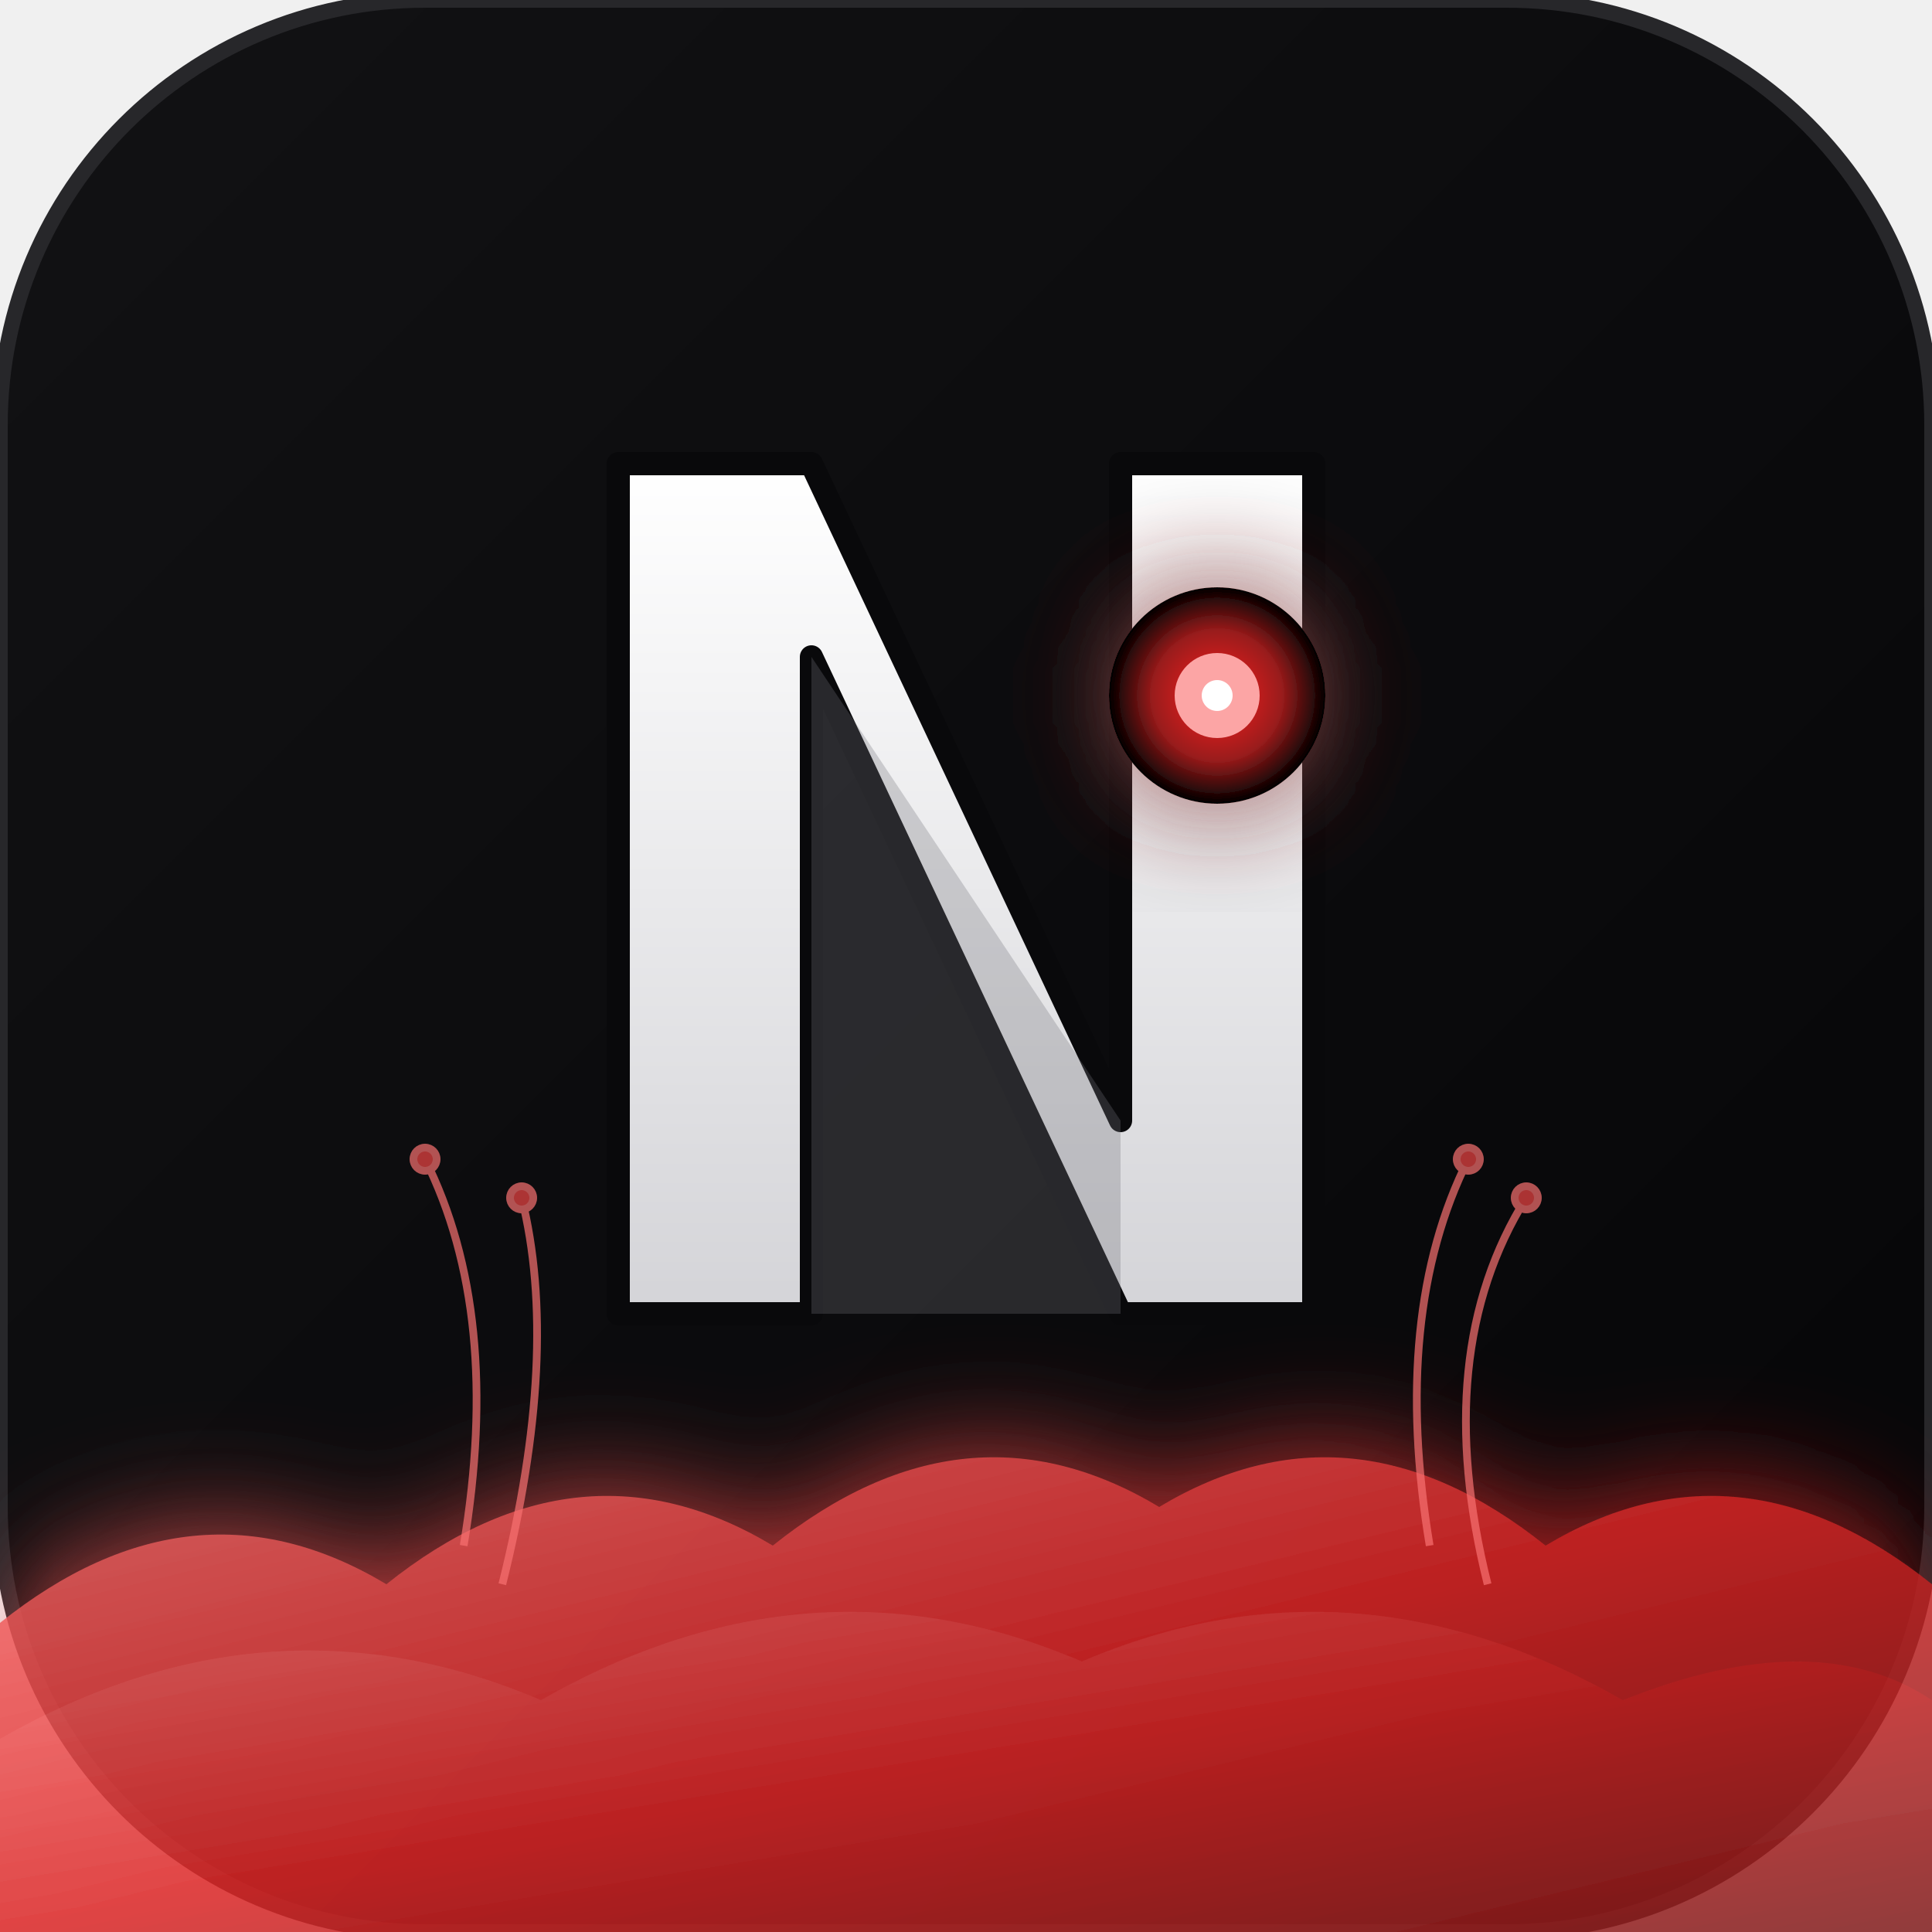
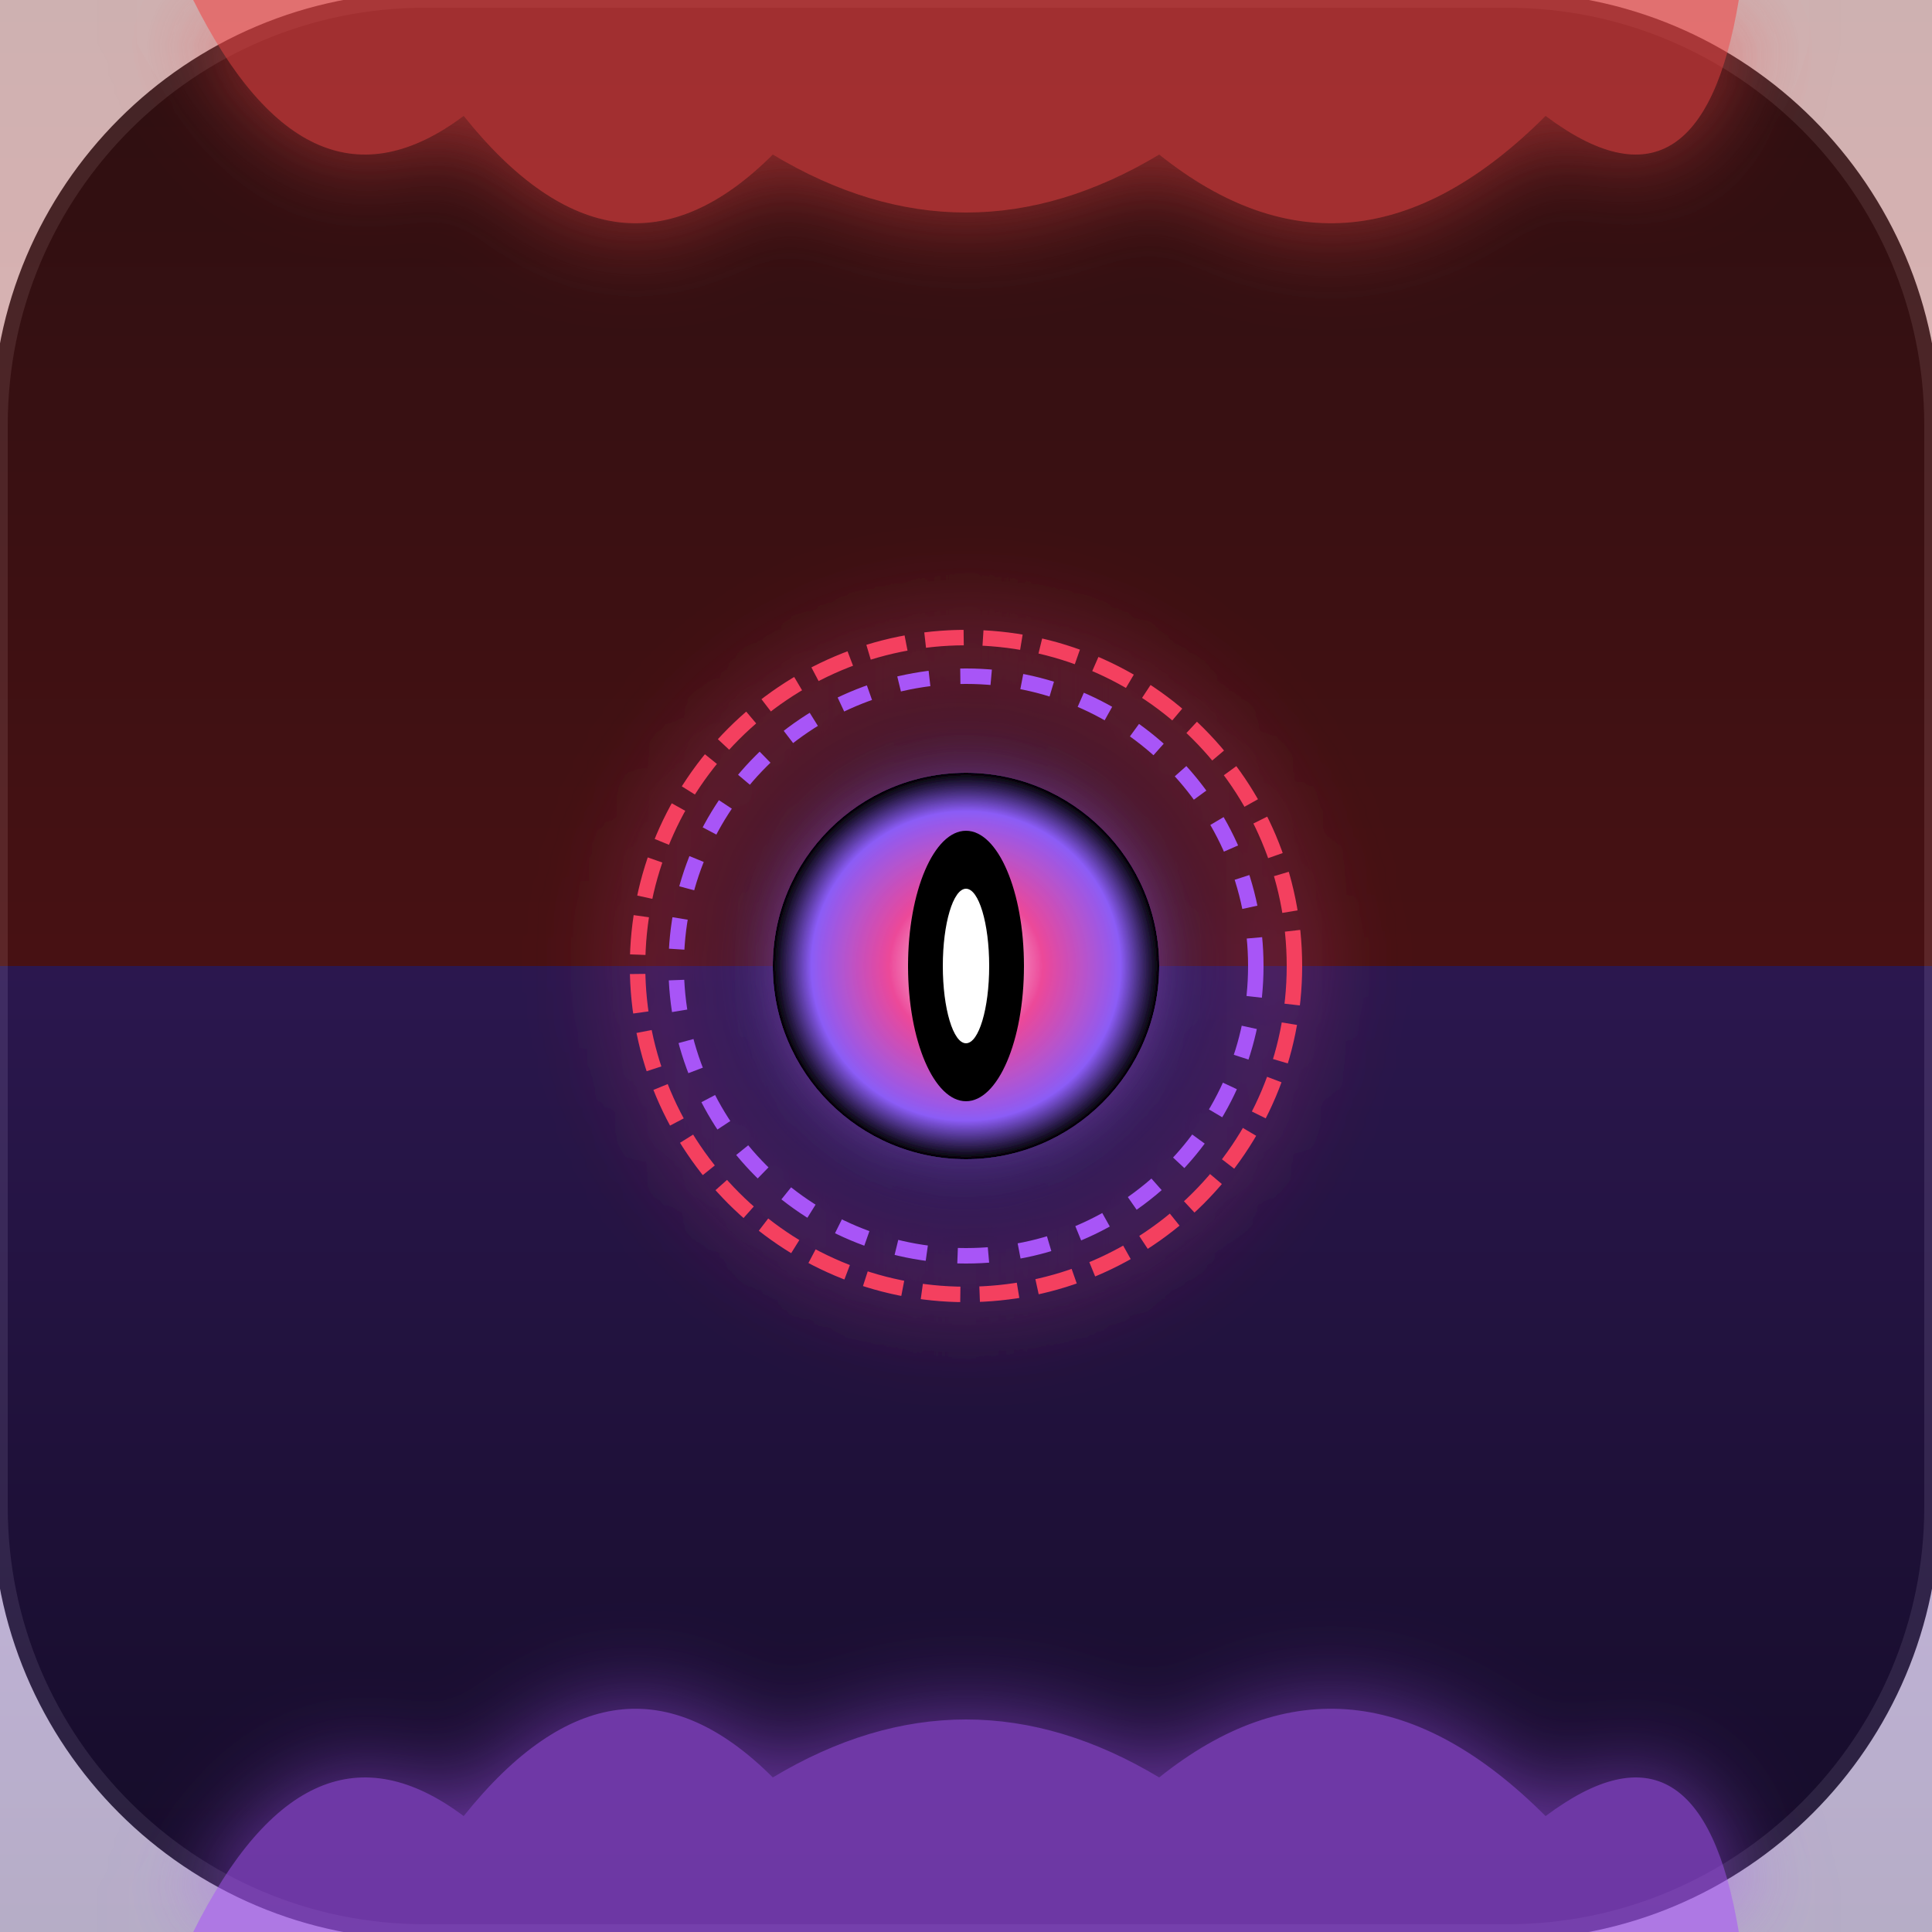
<svg xmlns="http://www.w3.org/2000/svg" viewBox="0 0 500 500" width="100%" height="100%">
  <defs>
-     <linearGradient id="lilyRed" x1="0%" y1="0%" x2="100%" y2="100%">
-       <stop offset="0%" stop-color="#f87171" />
-       <stop offset="50%" stop-color="#dc2626" />
-       <stop offset="100%" stop-color="#7f1d1d" />
+     <linearGradient id="topCrimson" x1="0%" y1="0%" x2="0%" y2="100%">
+       <stop offset="0%" stop-color="#7f1d1d" />
+       <stop offset="100%" stop-color="#dc2626" />
    </linearGradient>
-     <radialGradient id="kakuganGlow" cx="50%" cy="50%" r="50%">
-       <stop offset="0%" stop-color="#ff2222" />
-       <stop offset="60%" stop-color="#991b1b" />
+     <linearGradient id="bottomViolet" x1="0%" y1="0%" x2="0%" y2="100%">
+       <stop offset="0%" stop-color="#7c3aed" />
+       <stop offset="100%" stop-color="#2e1065" />
+     </linearGradient>
+     <radialGradient id="portalGlow" cx="50%" cy="50%" r="50%">
+       <stop offset="0%" stop-color="#ffffff" />
+       <stop offset="40%" stop-color="#ec4899" />
+       <stop offset="80%" stop-color="#8b5cf6" />
      <stop offset="100%" stop-color="#000000" />
    </radialGradient>
-     <linearGradient id="monoCanvas" x1="0%" y1="0%" x2="100%" y2="100%">
-       <stop offset="0%" stop-color="#121214" />
-       <stop offset="100%" stop-color="#050507" />
-     </linearGradient>
-     <linearGradient id="whiteHair" x1="0%" y1="0%" x2="0%" y2="100%">
-       <stop offset="0%" stop-color="#ffffff" />
-       <stop offset="100%" stop-color="#d4d4d8" />
-     </linearGradient>
-     <filter id="bloodGlow" x="-50%" y="-50%" width="200%" height="200%">
-       <feGaussianBlur stdDeviation="15" result="blur" />
+     <filter id="epicGlow" x="-50%" y="-50%" width="200%" height="200%">
+       <feGaussianBlur stdDeviation="12" result="blur" />
      <feMerge>
        <feMergeNode in="blur" />
        <feMergeNode in="SourceGraphic" />
      </feMerge>
    </filter>
  </defs>
-   <rect width="500" height="500" rx="110" fill="url(#monoCanvas)" stroke="#27272a" stroke-width="4" />
-   <g fill="url(#lilyRed)" filter="url(#bloodGlow)" opacity="0.85">
-     <path d="M0,420 Q50,380 100,410 Q150,370 200,400 Q250,360 300,390 Q350,360 400,400 Q450,370 500,410 L500,500 L0,500 Z" />
-     <path d="M0,450 Q70,410 140,440 Q210,400 280,430 Q350,400 420,440 Q470,420 500,440 L500,500 L0,500 Z" opacity="0.7" />
+   <rect width="500" height="500" rx="110" fill="#09090b" stroke="#27272a" stroke-width="4" />
+   <g clip-path="url(#roundedBox)">
+     <path d="M0,0 L500,0 L500,250 L0,250 Z" fill="url(#topCrimson)" opacity="0.3" />
+     <path d="M0,250 L500,250 L500,500 L0,500 Z" fill="url(#bottomViolet)" opacity="0.3" />
  </g>
-   <g stroke="#f87171" stroke-width="2" opacity="0.7">
-     <path d="M120,400 Q130,340 110,300" fill="none" />
-     <path d="M130,410 Q145,350 135,310" fill="none" />
-     <path d="M370,400 Q360,340 380,300" fill="none" />
-     <path d="M385,410 Q370,350 395,310" fill="none" />
-     <circle cx="110" cy="300" r="3" fill="#ef4444" />
-     <circle cx="135" cy="310" r="3" fill="#ef4444" />
-     <circle cx="380" cy="300" r="3" fill="#ef4444" />
-     <circle cx="395" cy="310" r="3" fill="#ef4444" />
+   <g fill="#ef4444" opacity="0.6" filter="url(#epicGlow)">
+     <path d="M50,0 Q80,60 120,30 Q160,80 200,40 Q250,70 300,40 Q350,80 400,30 Q440,60 450,0 Z" />
  </g>
-   <g transform="translate(250, 230)">
-     <path d="M-90,110 L-90,-110 L-40,-110 L40,60 L40,-110 L90,-110 L90,110 L40,110 L-40,-60 L-40,110 Z" fill="url(#whiteHair)" stroke="#09090b" stroke-width="6" stroke-linejoin="round" />
-     <path d="M-40,-60 L40,60 L40,110 L-40,110 Z" fill="#71717a" opacity="0.3" />
-     <g filter="url(#bloodGlow)">
-       <circle cx="65" cy="-50" r="28" fill="url(#kakuganGlow)" />
-       <circle cx="65" cy="-50" r="11" fill="#fca5a5" />
-       <circle cx="65" cy="-50" r="4" fill="#ffffff" />
-     </g>
+   <g fill="#a855f7" opacity="0.6" filter="url(#epicGlow)">
+     <path d="M50,500 Q80,440 120,470 Q160,420 200,460 Q250,430 300,460 Q350,420 400,470 Q440,440 450,500 Z" />
  </g>
+   <g transform="translate(250, 250)" filter="url(#epicGlow)">
+     <circle cx="0" cy="0" r="85" fill="none" stroke="#f43f5e" stroke-width="4" stroke-dasharray="10 5" />
+     <circle cx="0" cy="0" r="75" fill="none" stroke="#a855f7" stroke-width="4" stroke-dasharray="8 8" />
+     <circle cx="0" cy="0" r="50" fill="url(#portalGlow)" />
+     <ellipse cx="0" cy="0" rx="15" ry="35" fill="#000000" />
+     <ellipse cx="0" cy="0" rx="6" ry="20" fill="#ffffff" />
+   </g>
+   <line x1="100" y1="250" x2="400" y2="250" stroke="#ffffff" stroke-width="3" opacity="0.8" filter="url(#epicGlow)" />
</svg>
